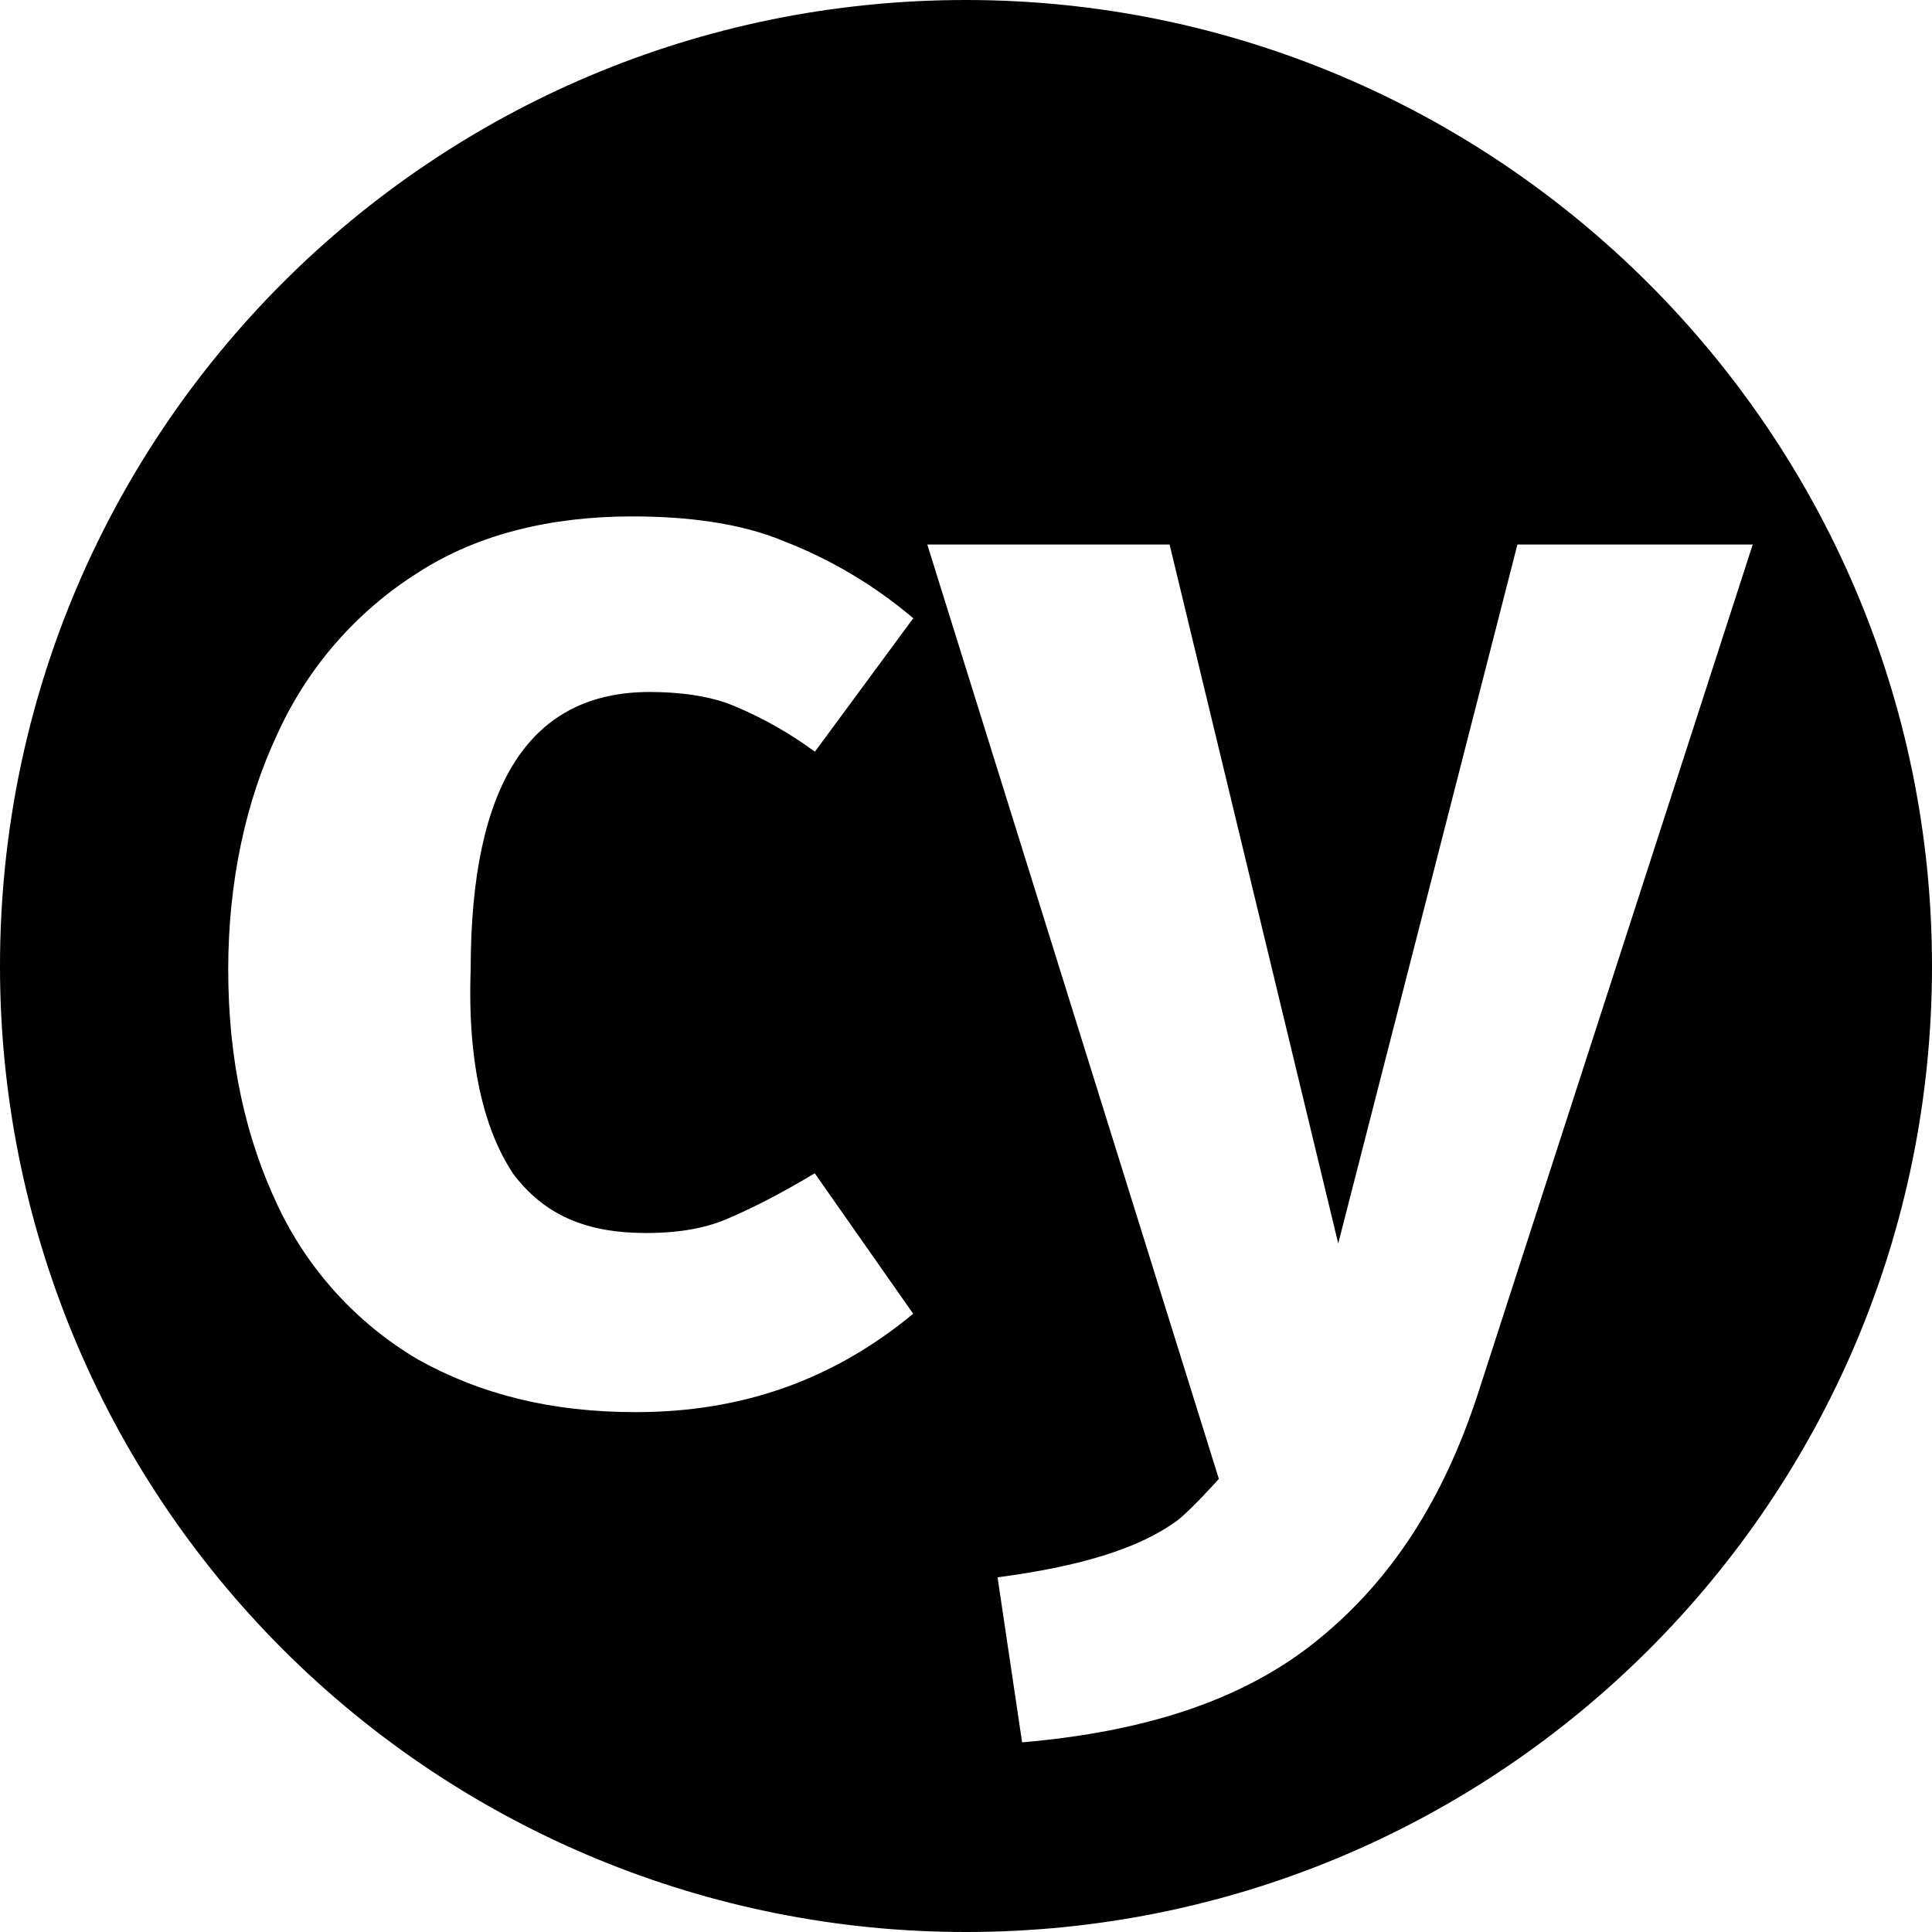
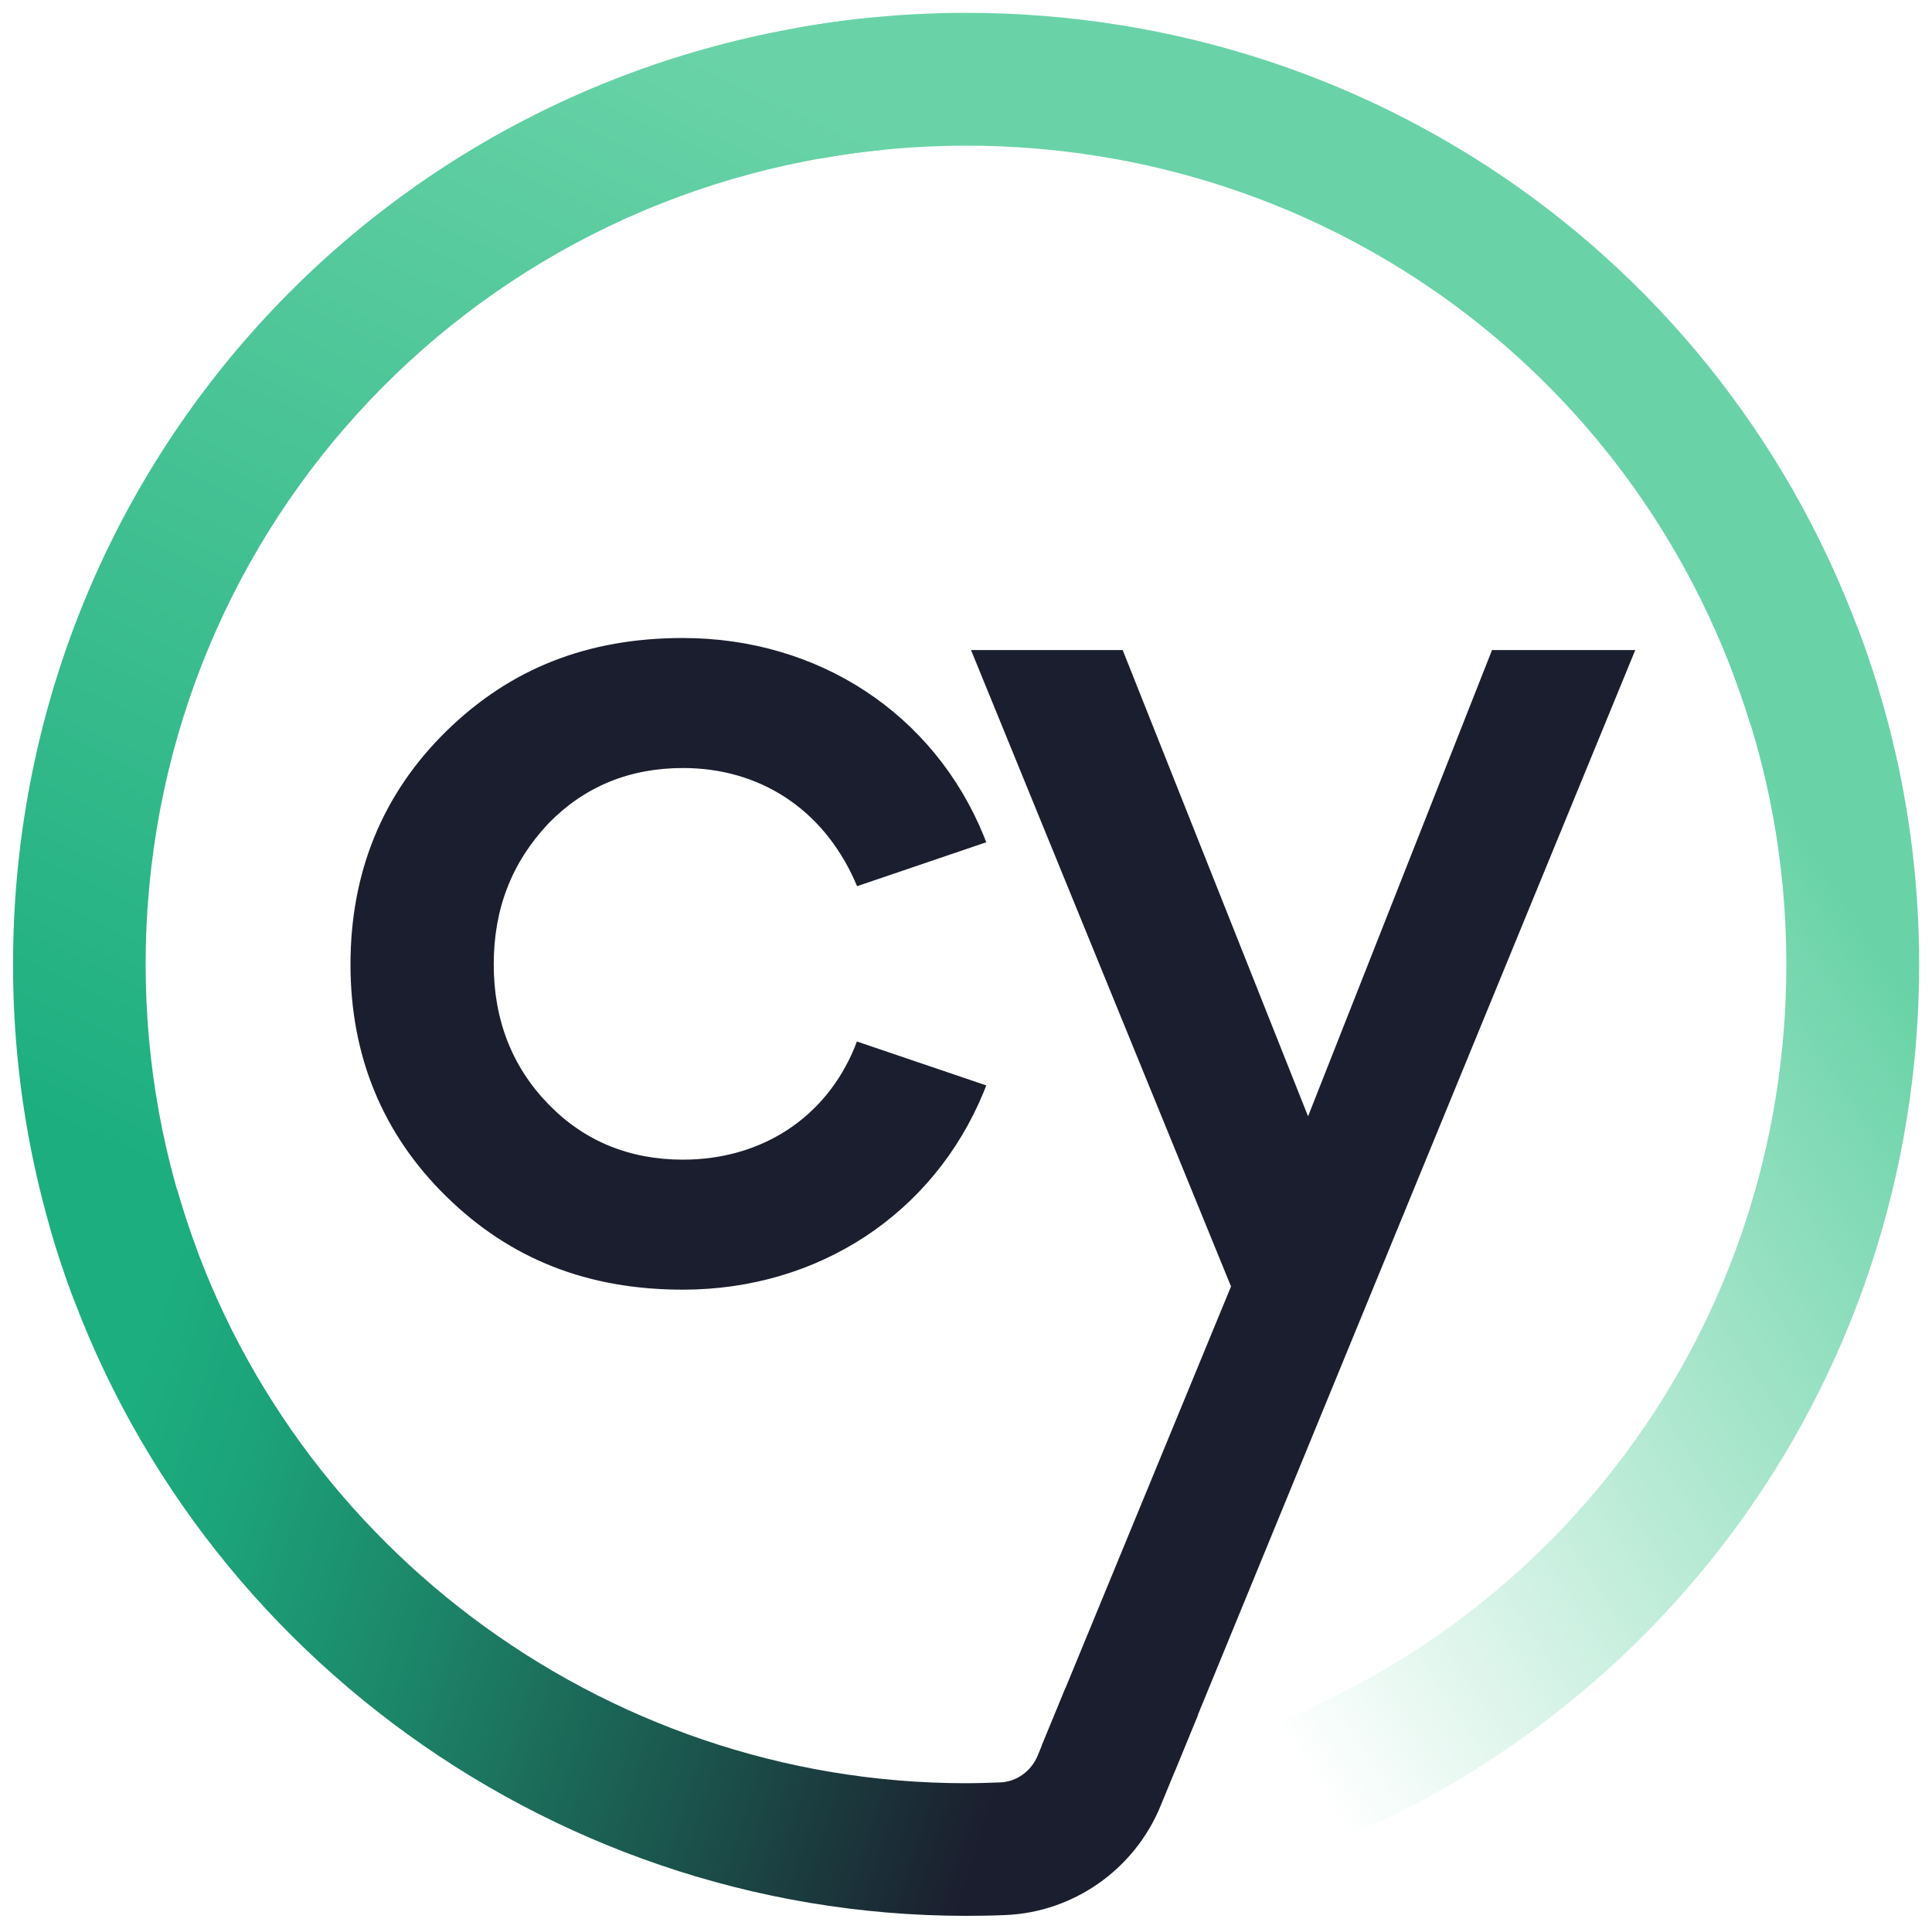
- <svg xmlns="http://www.w3.org/2000/svg" role="img" viewBox="0 0 24 24">
-   <path d="M11.998 0C5.366 0 0 5.367 0 12a11.992 11.992 0 0 0 12 12c6.633 0 12-5.367 12-12-.001-6.633-5.412-12-12.002-12zM6.37 14.575c.392.523.916.742 1.657.742.35 0 .699-.044 1.004-.175.306-.13.655-.306 1.09-.567l1.223 1.745c-1.003.83-2.138 1.222-3.447 1.222-1.048 0-1.92-.218-2.705-.654a4.393 4.393 0 0 1-1.746-1.92c-.392-.83-.611-1.79-.611-2.925 0-1.09.219-2.094.61-2.923a4.623 4.623 0 0 1 1.748-2.007c.741-.48 1.657-.698 2.661-.698.699 0 1.353.087 1.877.305a5.64 5.64 0 0 1 1.614.96l-1.222 1.658A4.786 4.786 0 0 0 9.12 8.77c-.305-.13-.698-.174-1.048-.174-1.483 0-2.225 1.134-2.225 3.446-.043 1.18.175 2.008.524 2.532H6.37zm12 2.705c-.436 1.353-1.091 2.357-2.008 3.098-.916.743-2.138 1.135-3.665 1.266l-.305-2.05c1.003-.132 1.745-.35 2.225-.7.174-.13.524-.523.524-.523L11.519 6.764h3.01l2.095 8.683 2.226-8.683h2.923L18.37 17.28z" />
+ <svg xmlns="http://www.w3.org/2000/svg" version="1.1" id="_x30_1" x="0px" y="0px" viewBox="0 0 963 961.4" style="enable-background:new 0 0 963 961.4;" xml:space="preserve">
+   <style type="text/css">
+ 	.st0{fill:#1B1E2E;}
+ 	.st1{fill:url(#SVGID_1_);}
+ 	.st2{fill:#69D3A7;}
+ 	.st3{fill:url(#SVGID_00000012459936544953216520000005485075107941418661_);}
+ 	.st4{fill:url(#SVGID_00000088124283916206697970000005493494615170137236_);}
+ </style>
+   <g>
+     <path class="st0" d="M340.4,382.8c38.4,0,69.6,20.5,85.6,56.1l1.2,2.8l64.4-21.9l-1.3-3.3c-24.9-60.8-82.4-98.5-149.9-98.5   c-47.5,0-86.1,15.2-118,46.5c-31.7,31.1-47.7,70.2-47.7,116.2c0,45.7,16.1,84.6,47.7,115.6c31.9,31.3,70.5,46.5,118,46.5   c67.5,0,124.9-37.8,149.9-98.5l1.3-3.3l-64.5-21.9L426,522c-14.4,35.1-46.4,56-85.6,56c-26.7,0-49.3-9.3-67.1-27.7   c-18.1-18.6-27.2-42.1-27.2-69.6c0-27.7,8.9-50.7,27.2-70.2C291.2,392.1,313.7,382.8,340.4,382.8z" />
+     <g>
+       <linearGradient id="SVGID_1_" gradientUnits="userSpaceOnUse" x1="992.991" y1="483.702" x2="568.87" y2="758.304">
+         <stop offset="8.142510e-02" style="stop-color:#69D3A7" />
+         <stop offset="1" style="stop-color:#69D3A7;stop-opacity:0" />
+       </linearGradient>
+       <path class="st1" d="M620,934.4l-19.2-63.3C774,818.5,890.4,661.6,890.4,480.7c0-49.9-8.9-98.7-26.5-144.9l61.8-23.5    c20.5,53.8,30.9,110.4,30.9,168.5C956.5,690.9,821.3,873.2,620,934.4z" />
+     </g>
+     <g>
+       <path class="st2" d="M872.5,361.1c-52.9-172.6-210-288.5-391-288.5c-24.6,0-49.2,2.2-73.2,6.5L396.6,14c27.8-5,56.4-7.6,84.9-7.6    c210.2,0,392.7,134.7,454.2,335.2L872.5,361.1z" />
+     </g>
+     <g>
+       <linearGradient id="SVGID_00000148651166423619572140000005281795770302588552_" gradientUnits="userSpaceOnUse" x1="323.384" y1="12.396" x2="56.936" y2="577.503">
+         <stop offset="0" style="stop-color:#69D3A7" />
+         <stop offset="0.823" style="stop-color:#2AB586" />
+         <stop offset="1" style="stop-color:#1CAE7F" />
+       </linearGradient>
+       <path style="fill:url(#SVGID_00000148651166423619572140000005281795770302588552_);" d="M36.9,647.9    C16.7,594.5,6.5,538.2,6.5,480.7c0-245,183.9-447.9,427.8-471.9l6.5,65.8C230.9,95.3,72.6,269.9,72.6,480.7    c0,49.5,8.8,98,26.1,143.9L36.9,647.9z" />
+     </g>
+     <polygon class="st0" points="743.7,324 652,556.4 559.6,324 484,324 613.6,641.2 519.2,870.2 585.3,883.4 815.1,324  " />
+     <linearGradient id="SVGID_00000098925399032608532410000009288675756932014269_" gradientUnits="userSpaceOnUse" x1="5.828" y1="697.848" x2="704.494" y2="917.116">
+       <stop offset="7.735210e-02" style="stop-color:#1CAE7F" />
+       <stop offset="0.164" style="stop-color:#1CA379" />
+       <stop offset="0.316" style="stop-color:#1C8568" />
+       <stop offset="0.516" style="stop-color:#1B554D" />
+       <stop offset="0.719" style="stop-color:#1B1E2E" />
+     </linearGradient>
+     <path style="fill:url(#SVGID_00000098925399032608532410000009288675756932014269_);" d="M531.1,841.4l-13.9,33.7   c-3.2,7.7-10.5,13-18.7,13.3c-5.7,0.2-11.3,0.4-17.1,0.4c-181.5,0-343.1-121.5-393-295.5l-63.6,18.2   c58,202.1,245.7,343.3,456.5,343.4c0,0,0,0,0,0c0,0,0.1,0,0.1,0v0c6.6,0,13.2-0.1,19.8-0.4c33.9-1.4,64.2-22.7,77.2-54.2l18.8-45.7   L531.1,841.4z" />
+   </g>
</svg>
